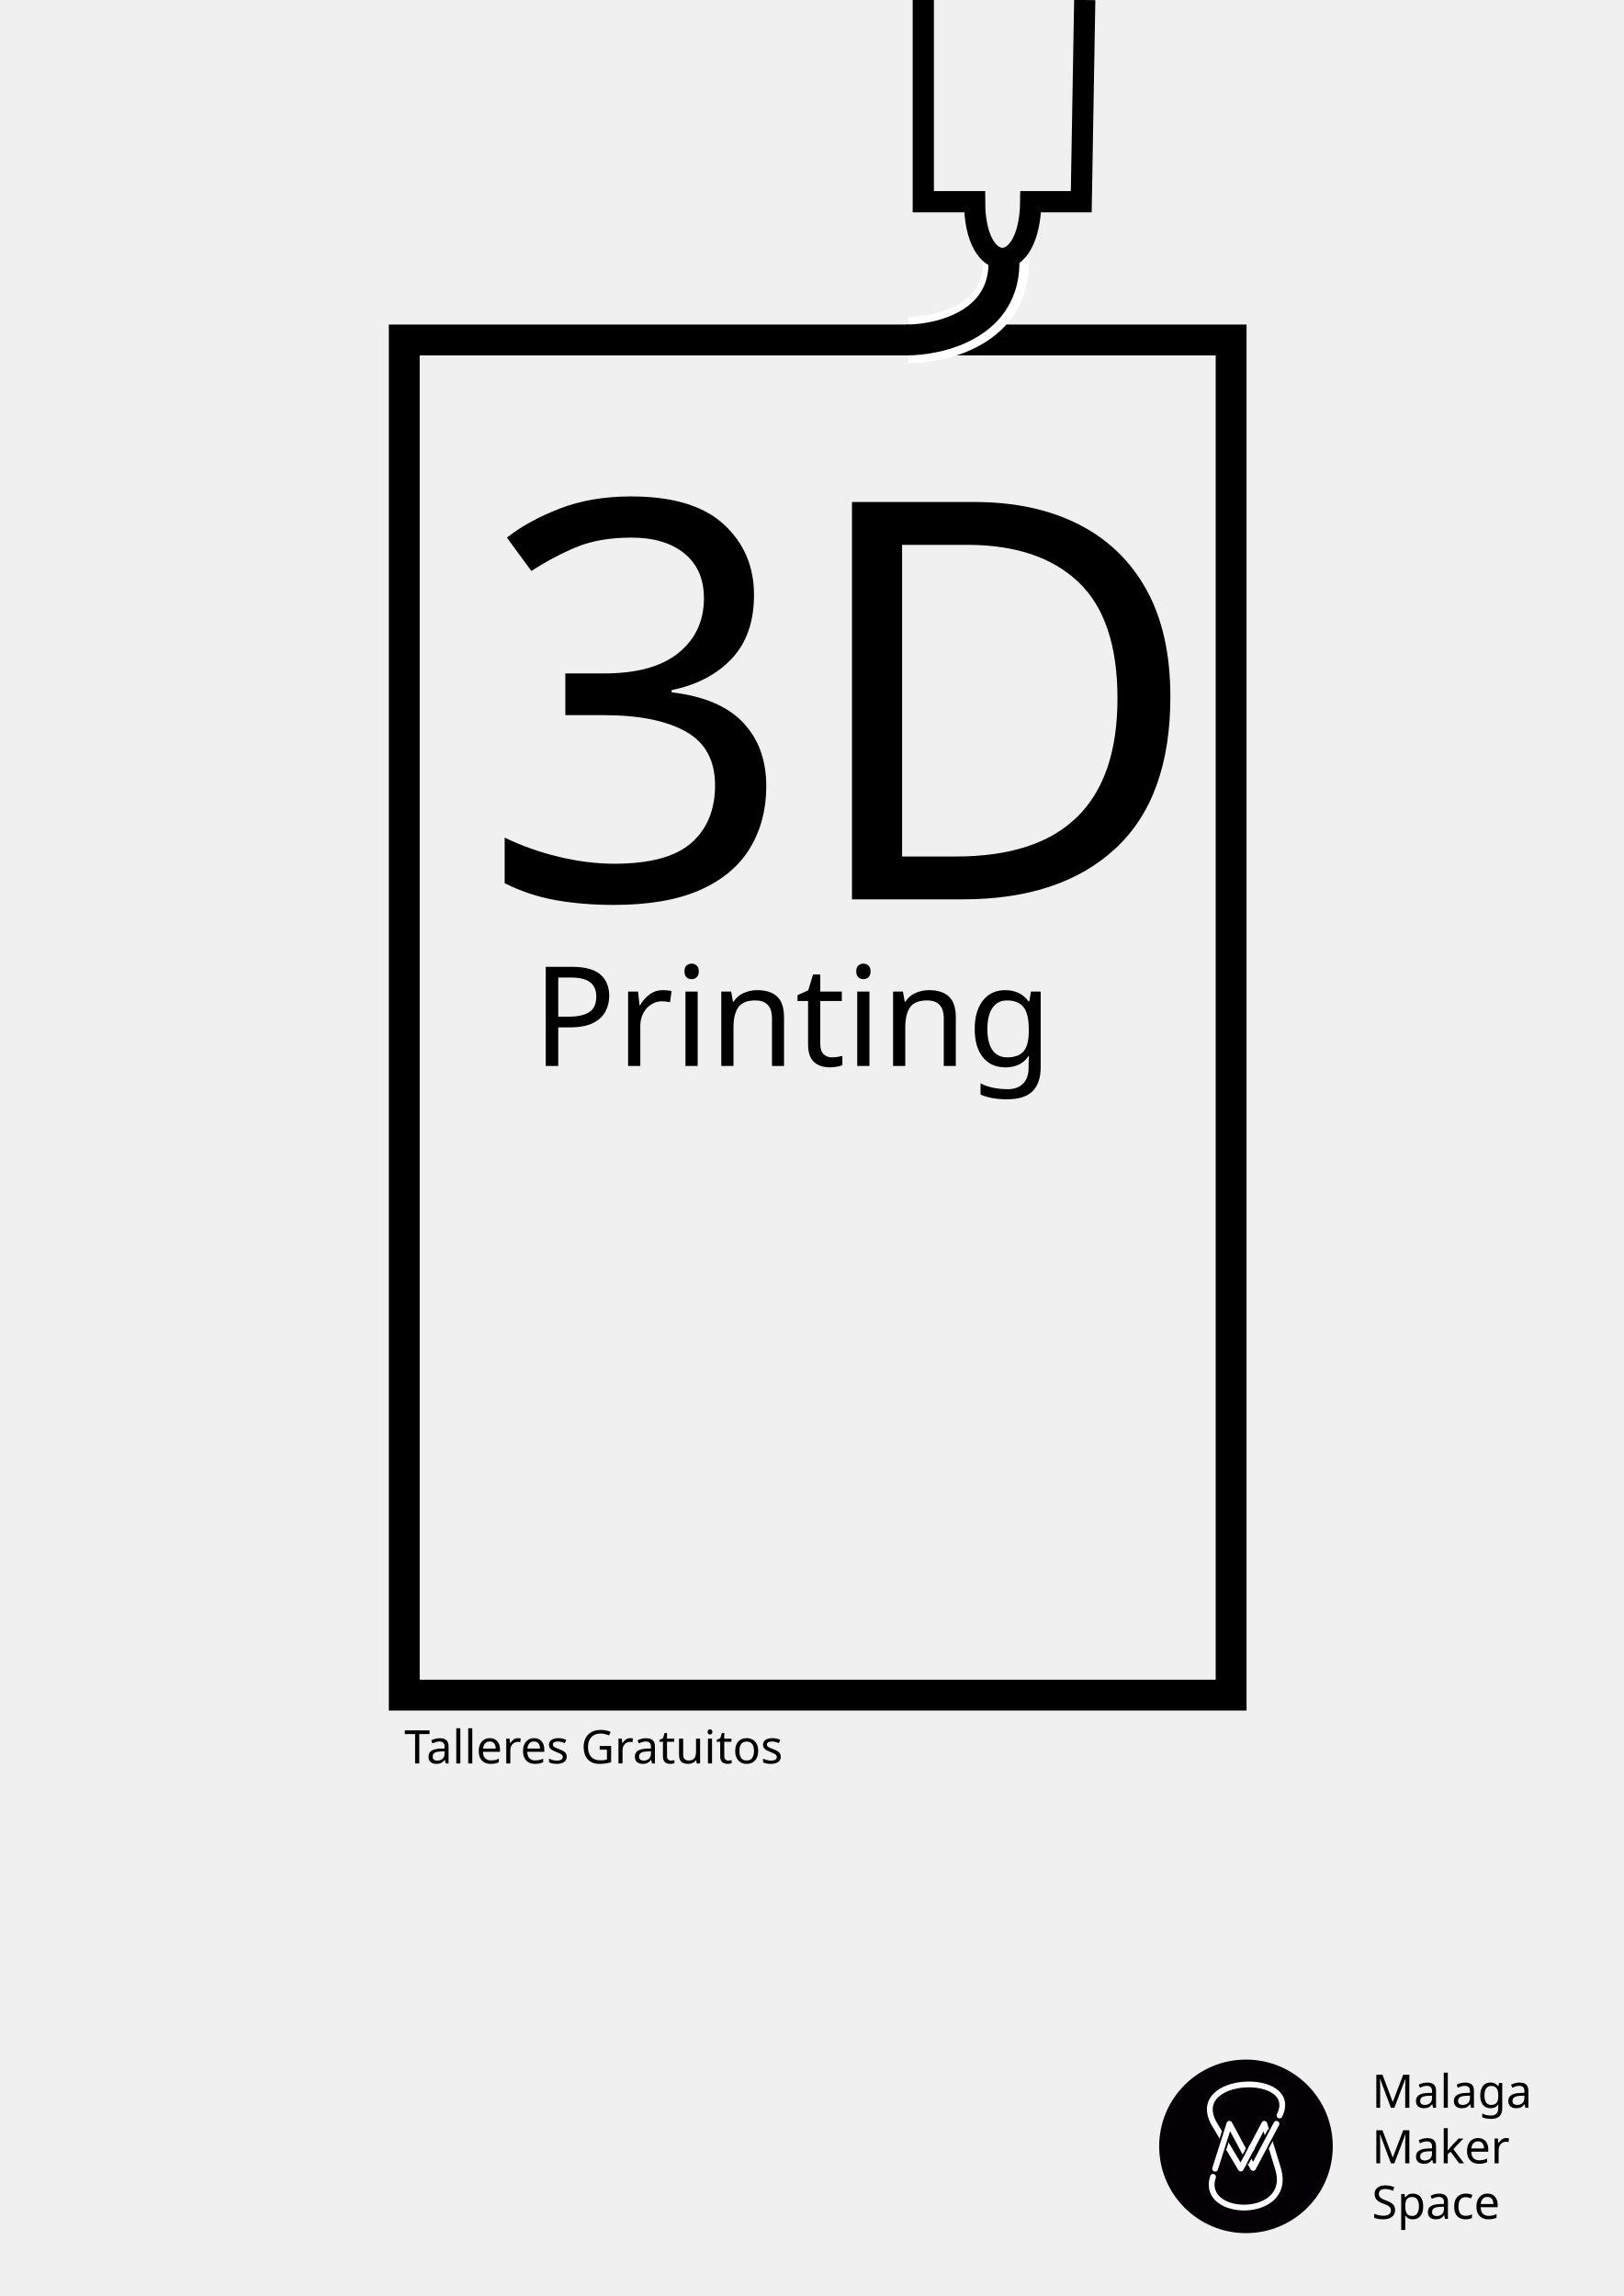
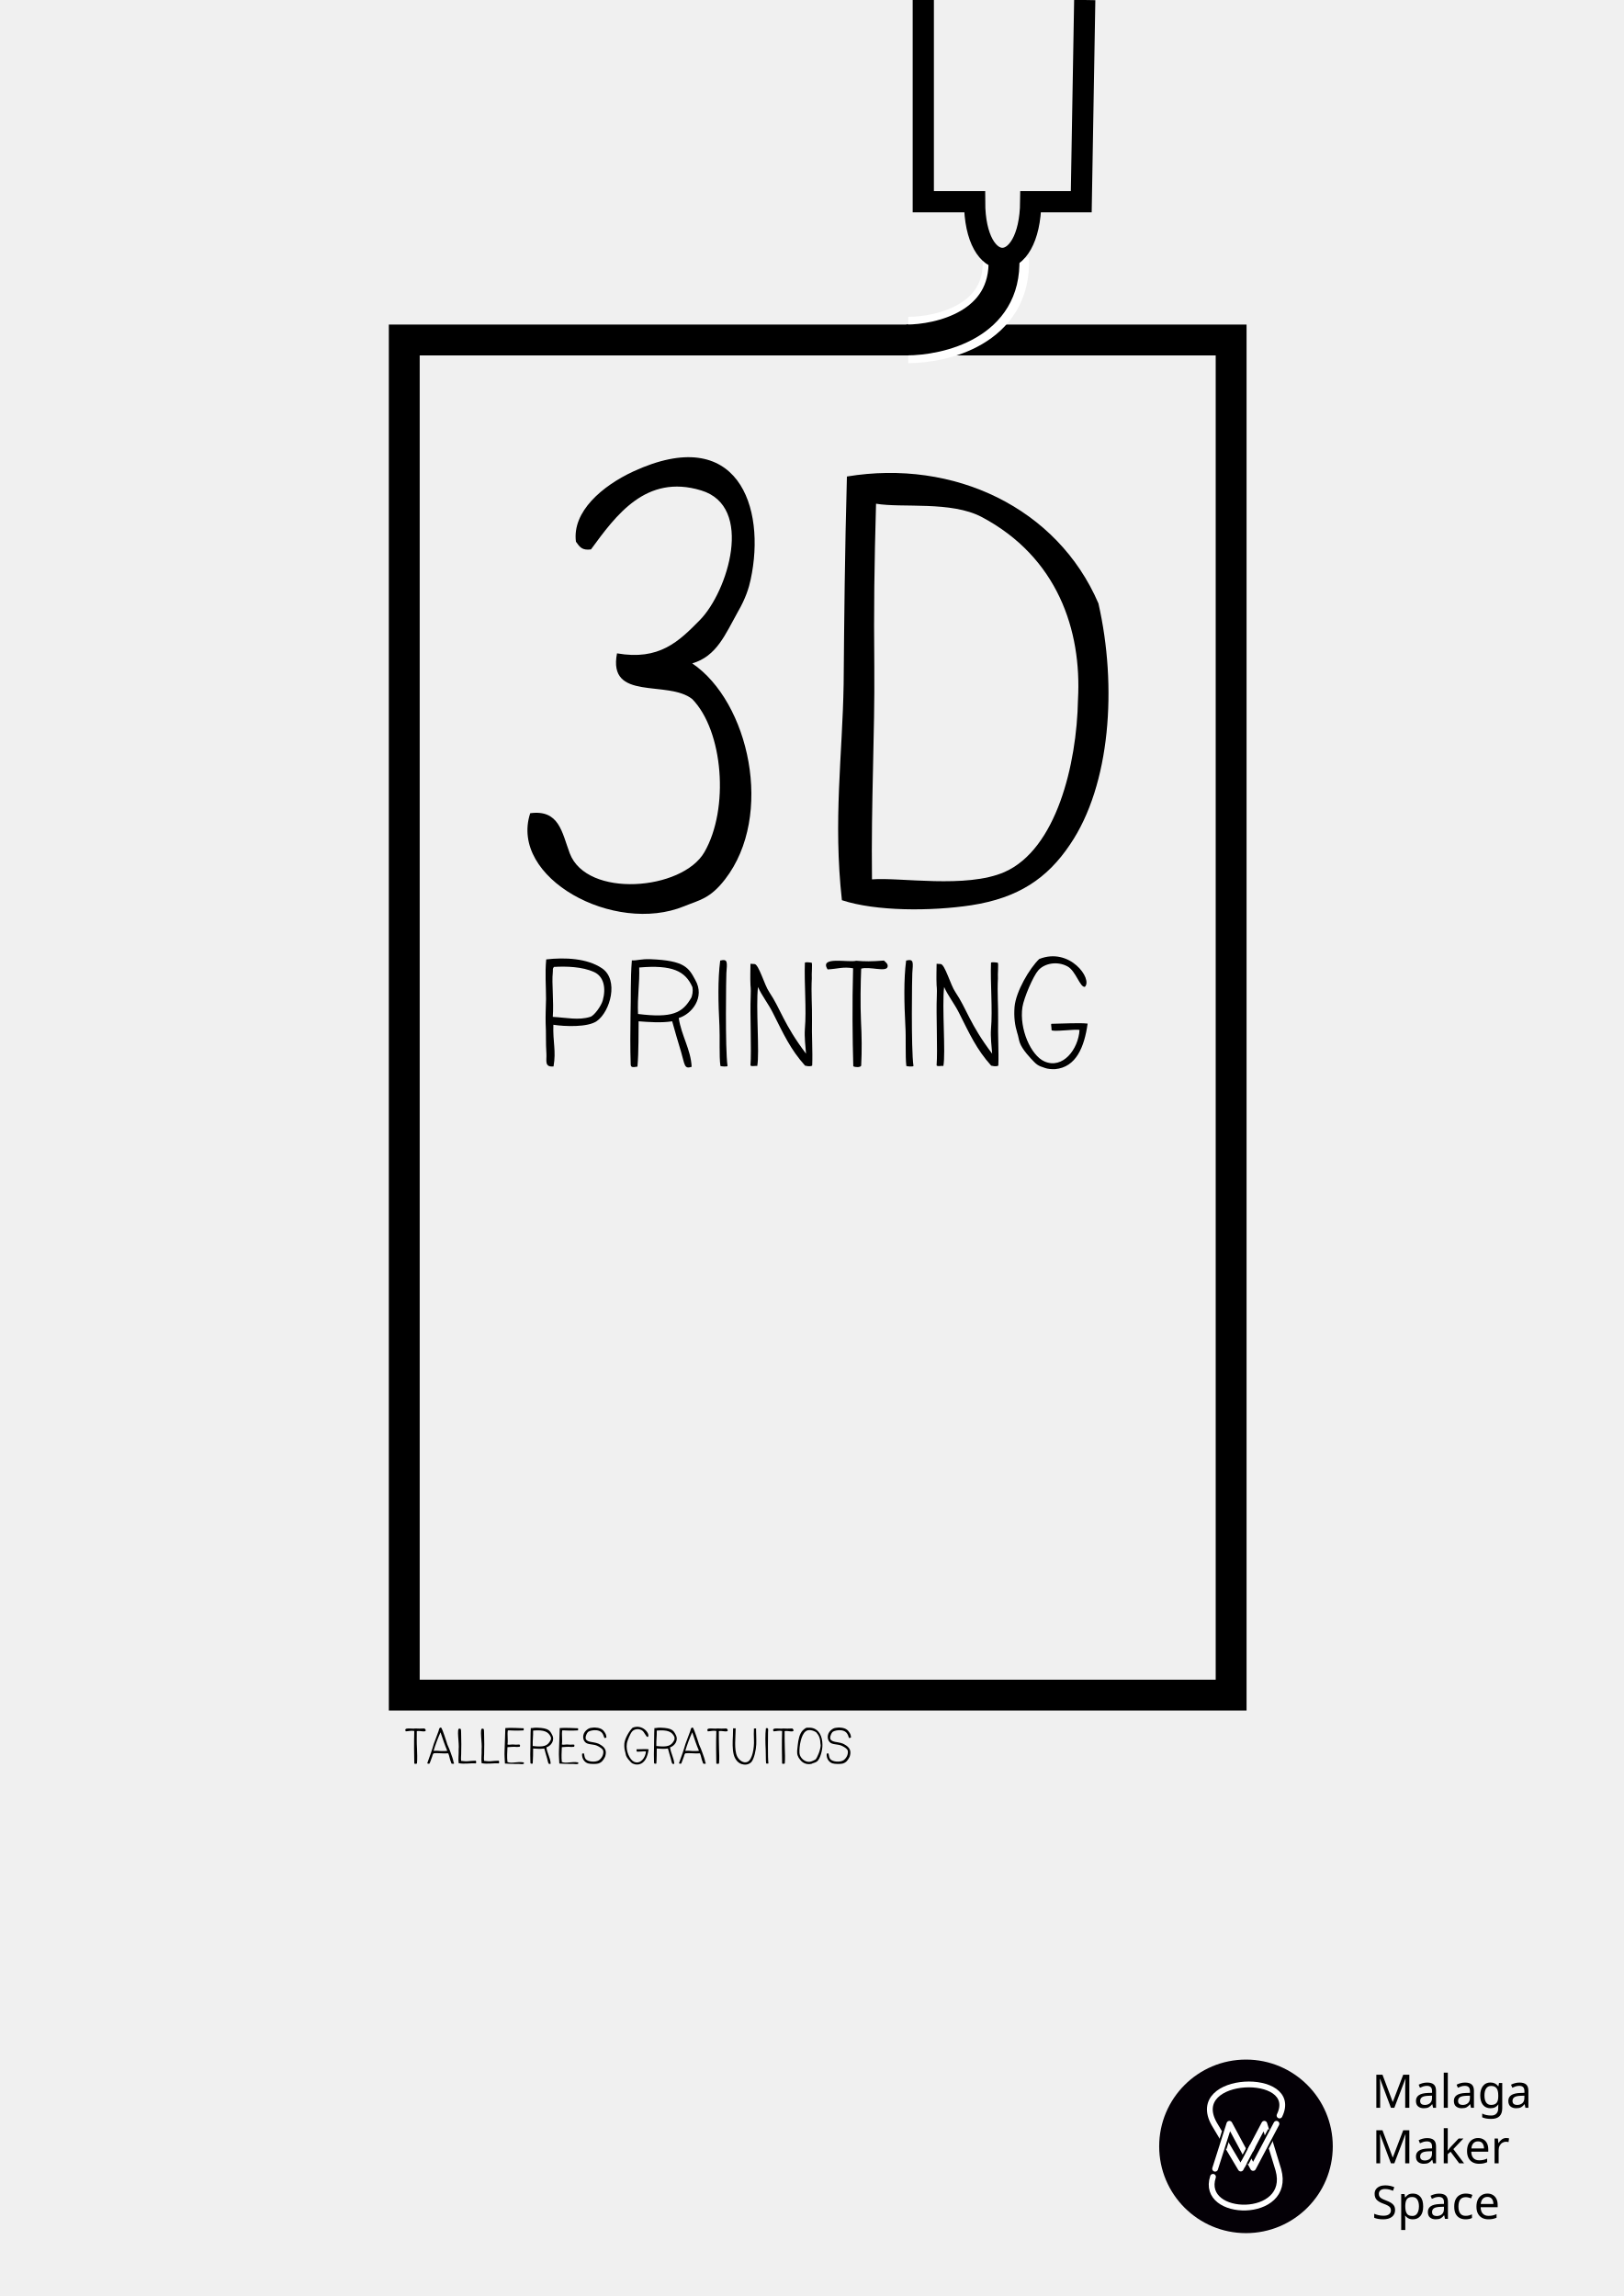
<svg xmlns="http://www.w3.org/2000/svg" version="1.1" id="Layer_1" x="0px" y="0px" viewBox="0 0 841.9 1190.6" style="enable-background:new 0 0 841.9 1190.6;" xml:space="preserve">
  <style type="text/css">
- 	.st0{font-family:'Savu-Condensed';}
- 	.st1{font-size:288.575px;}
- 	.st2{font-size:72px;}
- 	.st3{fill:none;stroke:#000000;stroke-width:16;stroke-miterlimit:10;}
- 	.st4{fill:none;stroke:#FFFFFF;stroke-width:24;stroke-miterlimit:10;}
- 	.st5{fill:none;stroke:#000000;stroke-width:11;stroke-miterlimit:10;}
- 	.st6{font-size:24px;}
- 	.st7{fill:#040006;}
- 	.st8{fill:none;stroke:#FFFFFF;stroke-width:3;stroke-linecap:round;stroke-linejoin:round;stroke-miterlimit:10;}
- 	.st9{fill:none;stroke:#000000;stroke-width:5;stroke-miterlimit:10;}
- 	.st10{fill:none;stroke:#FFFFFF;stroke-width:3;stroke-miterlimit:10;}
- 	.st11{font-family:'Crafter-Rough';}
+ 	.st0{enable-background:new    ;}
+ 	.st1{fill:none;stroke:#000000;stroke-width:16;stroke-miterlimit:10;}
+ 	.st2{fill:none;stroke:#FFFFFF;stroke-width:24;stroke-miterlimit:10;}
+ 	.st3{fill:none;stroke:#000000;stroke-width:11;stroke-miterlimit:10;}
+ 	.st4{fill:#040006;}
+ 	.st5{fill:none;stroke:#FFFFFF;stroke-width:3;stroke-linecap:round;stroke-linejoin:round;stroke-miterlimit:10;}
+ 	.st6{fill:none;stroke:#000000;stroke-width:5;stroke-miterlimit:10;}
+ 	.st7{fill:none;stroke:#FFFFFF;stroke-width:3;stroke-miterlimit:10;}
+ 	.st8{font-family:'Savu-Condensed';}
+ 	.st9{font-size:24px;}
+ 	.st10{font-family:'Crafter-Rough';}
</style>
-   <text transform="matrix(1 0 0 1 248.6682 466.3596)">
-     <tspan x="0" y="0" class="st0 st1">3D</tspan>
-     <tspan x="27.3" y="86.4" class="st0 st2">Printing</tspan>
-   </text>
-   <path class="st3" d="M480,176.3c40,0,118.3,0,158.3,0V879H209.6V176.3h261.3c17,0,52.1-7.8,50.6-42.3" />
-   <path class="st4" d="M470.9,176.3c17,0,52.1-7.8,50.6-42.3" />
-   <path class="st3" d="M469.9,176.3c17,0,52.1-7.8,50.6-42.3" />
-   <path class="st5" d="M478.7,0v104.6h26.6c0,39.2,28.7,39.2,29.1,0h26.2L562.4,0" />
-   <text transform="matrix(1 0 0 1 209.631 914.4343)" class="st0 st6">Talleres Gratuitos</text>
+   <g class="st0">
+     <path d="M375.9,456c-7.8,10.1-13.3,10.7-21.1,13.9c-36.4,15-90.9-14.7-79.9-48.2c15-2,16.4,9.8,20.5,20.8   c8.9,23.4,58.3,19.3,69.8-0.6c13-22.5,9.8-62.9-6.3-79.4c-12.7-10.1-43.9,1.4-39-23.7c21.9,3.8,32-6.1,43-17.3   c14.4-14.7,28.3-58.9,0.6-67.2c-28.6-8.7-44.2,13-57.1,30.6c-4.6,0.6-5.8-1.2-7.8-4c-2-15.6,13.6-28.9,29.7-36.4   c54.3-25.1,69,18.5,60.9,56c-0.9,4.3-2.6,9.8-6.6,16.7c-6.6,11.8-11,23.1-23.7,26.8C388.3,363.9,401.6,422.8,375.9,456z" />
+     <path d="M437.4,354.7c0.3-33.8,0.6-68.1,1.7-107.6c55.4-9.2,109.1,16.2,130.4,65.8c9.8,43,6.3,94.1-14.7,125   c-11.8,17.6-26.8,27.7-51.1,31.5c-21.1,3.2-49.6,3.2-67.2-2.6C431.9,425.4,436.8,391.6,437.4,354.7z M558.9,362.8   c2-36.1-10.7-73.9-49.9-94.7c-15.9-8.4-41.3-4.6-54.8-6.9c-0.9,31.7-1.2,55.1-0.9,84.3c0.3,35.5-1.7,69.8-1.2,110.5   c14.4-1.2,48.8,4.9,68.7-3.8C547.6,440.4,558.3,396.5,558.9,362.8z" />
+   </g>
+   <g class="st0">
+     <path d="M287,553c-4.9,0.5-3.5-3.2-3.7-6.4c-0.4-6.2-0.1-11-0.4-16c-0.1-3.6,0.1-8.7,0.2-12.5c0-7.1-0.6-13.3,0.1-20.6   c9.7-1.1,21.2-0.6,28.9,4.6c8.9,6,4.3,22.5-2.7,27.4c-4.7,3.3-16.6,2.8-22.5,1.9C286.6,540.7,288.4,544.7,287,553z M312.5,518.8   c1.8-6.4,0.6-12.5-4.6-14.8c-6-2.7-14.1-3-20.7-2.6c-0.9,1.1-0.4,1.4-0.6,2.9c-0.6,5.5,0.6,15.2,0,23c7.1,0.4,13.4,1.9,19.4,0   C308,526.8,311.7,521.7,312.5,518.8z" />
+     <path d="M358.6,553.2c-3.9,1.3-3.5-1-5.5-7.8c-1.6-5.3-3-10-4.6-15.8c-5.6,0.9-12.2,0.4-17.4,0c-0.1,5.5,0.1,15.8-0.6,23.5   c-3,0.6-3.4,0.1-3.5-1.1c-0.3-8.6-0.2-18-0.1-24.8c0.3-10.1-0.1-19.4,0.7-29.2c2.7,0.2,4.5-0.8,9.8-0.6   c17.7,0.7,19.7,4.5,23.1,10.8c5.1,8.9-1.7,17.6-8.6,19.7C353.3,537.1,358.2,544.3,358.6,553.2z M359,511.9   c-3.6-8.3-10.4-11.7-27.6-10.2c0.3,8.2-1,15-0.6,24.1c17.6,2.2,23.1-0.4,27.7-8.6C358.9,516,359.4,514.2,359,511.9z" />
+     <path d="M373,531.9c-0.6-11.5-0.9-23.9,0.4-33.8c4.1-1,3.6,0.9,3.2,6.6c-0.1,0.6-0.7,39.3,0.6,48c0.1,0.6-3.7,0.3-3.7,0   C372.8,547.6,373.3,537.9,373,531.9z" />
+     <path d="M417.4,552.6c-7.7-8.6-11.1-16.3-16.8-27.6c-2.2-4.4-5.8-9-7.6-13.2c-1.2,10.2,0.9,34.3-0.4,41c-0.6-0.3-3.6,0.5-3.5-0.5   c0.6-7.2-0.3-26.4,0.1-35.4c0.1-2.1,0.1-4.2-0.1-6c-0.2-4.4,0-7.8,0-11.1c0.1-0.1,0.8,0.1,2.1,0.1c2.2,0.1,5.2,11.1,7.6,14.5   c6,8.9,7.4,16.5,19.1,32c-0.3-3.6-0.9-8.7-0.6-12.8c0.9-10.1-0.4-23.9,0-34.3c0-0.4,1.3-0.4,3.5-0.1c0.5,0.2-0.1,6.4,0.1,8.1   c-0.4,7.8,0.2,13.8,0.1,21.7c-0.2,7.8,0.4,16.3,0.1,23.5C421,552.8,419.7,553.2,417.4,552.6z" />
+     <path d="M446.4,529.6c0.4,7.7,0.5,14.9,0.1,23c-0.4,1-3.2,0.9-4.1,0.3c-0.4-14-0.6-32.1-0.1-50.8c-5.3-0.9-7.8,0.3-13.2,0.6   c-4.6-7.1,10.9-3.4,14.8-4.5c4.9,0.4,7.6,0.4,14.4-0.1c0.9,0.9,2.2,1.7,1.9,3.2c-0.6,3-9.4-0.3-13.7,1   C446.2,509.9,446,520.6,446.4,529.6z" />
+     <path d="M469.4,531.9c-0.6-11.5-0.9-23.9,0.4-33.8c4.1-1,3.6,0.9,3.2,6.6c-0.1,0.6-0.7,39.3,0.6,48c0.1,0.6-3.7,0.3-3.7,0   C469.3,547.6,469.8,537.9,469.4,531.9z" />
+     <path d="M513.9,552.6c-7.7-8.6-11.1-16.3-16.8-27.6c-2.2-4.4-5.8-9-7.6-13.2c-1.2,10.2,0.9,34.3-0.4,41c-0.6-0.3-3.6,0.5-3.5-0.5   c0.6-7.2-0.3-26.4,0.1-35.4c0.1-2.1,0.1-4.2-0.1-6c-0.2-4.4,0-7.8,0-11.1c0.1-0.1,0.8,0.1,2.1,0.1c2.2,0.1,5.2,11.1,7.6,14.5   c6,8.9,7.4,16.5,19.1,32c-0.3-3.6-0.9-8.7-0.6-12.8c0.9-10.1-0.4-23.9,0-34.3c0-0.4,1.3-0.4,3.5-0.1c0.5,0.2-0.1,6.4,0.1,8.1   c-0.4,7.8,0.2,13.8,0.1,21.7c-0.2,7.8,0.4,16.3,0.1,23.5C517.5,552.8,516.2,553.2,513.9,552.6z" />
+     <path d="M553.4,501.1c-5.4-2.9-12-1.5-15.1,2.1c-2.6,2.9-7.4,14.1-8.2,19c-1.7,11.4,4.4,25.1,11.4,28.2c9.5,4.2,17.6-6.3,18.2-16.3   c-2.1-0.6-14.5,1.2-14.5,0c0-1.8-0.5-3.2,0-3.2c5.8-0.1,14.8-0.6,18.7-0.1c-1.7,12.2-6,22.6-16.8,23.6c-1.7,0.1-4-0.1-5.3-0.6   c-1.1-0.5-3.3-0.7-5.5-3c-1.8-1.8-6.4-6.6-7.6-10.2c-0.5-1.4-0.7-3.3-1.3-5c-1.2-3.9-1.8-8.1-1.4-13.4c0.7-8.1,7.8-20.1,12.8-24.9   c15.8-6.3,27.8,10.3,23.7,14.4C560,512.3,557.8,503.4,553.4,501.1z" />
+   </g>
+   <path class="st1" d="M480,176.3c40,0,118.3,0,158.3,0V879H209.6V176.3h261.3c17,0,52.1-7.8,50.6-42.3" />
+   <path class="st2" d="M470.9,176.3c17,0,52.1-7.8,50.6-42.3" />
+   <path class="st1" d="M469.9,176.3c17,0,52.1-7.8,50.6-42.3" />
+   <path class="st3" d="M478.7,0v104.6h26.6c0,39.2,28.7,39.2,29.1,0h26.2L562.4,0" />
+   <g class="st0">
+     <path d="M216.2,906.7c0.1,2.6,0.2,5,0,7.7c-0.1,0.3-1.1,0.3-1.4,0.1c-0.1-4.7-0.2-10.7,0-16.9c-1.8-0.3-2.6,0.1-4.4,0.2   c-1.5-2.4,3.6-1.1,4.9-1.5c1.6,0.1,2.5,0.1,4.8,0c0.3,0.3,0.7,0.6,0.6,1.1c-0.2,1-3.1-0.1-4.6,0.3   C216.1,900.2,216,903.7,216.2,906.7z" />
+     <path d="M234.1,914.5c-0.1-0.2-0.1-0.1-0.3-0.8c-0.7-1.6-0.7-2.9-1.4-4.5c-2.6,0.2-5.8-0.3-7.6,0c-0.6,0.6-0.6,1.6-1,2.4   c-0.1,0.2-1,2.9-1.1,2.9c-0.3,0.2-1.1,0-1.2-0.1c1.1-3,2.6-7.2,3.4-10.1c0.1-0.3,1.6-4.2,2.5-6.7c0.2-0.6,0.2-1.8,1.3-1.8   c1.1,1.7,2.4,6.5,2.8,7.4c0.4,1.8,1.2,2.8,2.1,5.5c0.6,1.8,1.2,3.1,1.5,4.8c0,0.4,0.8,1.2-0.2,1.1   C234.5,914.6,234.3,914.6,234.1,914.5z M224.8,907.9c2.4-0.2,3.1,0.2,4.9,0.1c0.4,0,1.8,0,2.2-0.1c-1.3-3-2.4-6.3-3.5-9.6   C227,901.4,225.8,904.6,224.8,907.9z" />
+     <path d="M237.8,914.3c-0.3-2.3,0.1-4.6,0-7.2c0.4-3-1.2-11.1,0.4-10.7c1.1-0.2,0.8,1.2,0.9,3.5c0.1,3.1,0.1,5.9,0,9.8   c0,0.9-0.2,2.1,0,3.4c1.3,0.1,2.2,0.3,3.3,0.2c1.4-0.1,2.5-0.3,4.3-0.3c0.1,0.2,0.4,1,0,1.4C243.9,914.2,240.8,914.9,237.8,914.3z" />
+     <path d="M249.7,914.3c-0.3-2.3,0.1-4.6,0-7.2c0.4-3-1.2-11.1,0.4-10.7c1.1-0.2,0.8,1.2,0.9,3.5c0.1,3.1,0.1,5.9,0,9.8   c0,0.9-0.2,2.1,0,3.4c1.3,0.1,2.2,0.3,3.3,0.2c1.4-0.1,2.5-0.3,4.3-0.3c0.1,0.2,0.4,1,0,1.4C255.8,914.2,252.7,914.9,249.7,914.3z" />
+     <path d="M269,914.7c-2.5,0-4.9,0-7.2-0.2c-0.1-2.1-0.3-4.3-0.2-6.5c0.1-3.7,0.3-7.1,0.4-11.9c2.9-0.3,8.1,0.1,9.5,0.1   c0,0,0.1,0.8,0,1.1c-4.3,0.3-7.5-0.1-8.2,0c-0.4,2.1,0.2,5.1-0.2,7.3c0.7,0.3,1.6,0,2.6,0c0.5,0,1.2,0.1,1.8,0.1   c1.1,0,2.3-0.3,2.1,0.4c0.1,1.1-0.7,0.6-1.5,0.8c-2.1-0.2-2.9,0-5,0.1c-0.1,2.2-0.3,5.4,0,7.7c2.4,0.9,5-0.4,8.5,0.2   c0,0.2,0,0.6,0,0.7C270.8,915,269.9,914.7,269,914.7z" />
+     <path d="M285.5,914.6c-1.3,0.4-1.2-0.3-1.8-2.6c-0.5-1.8-1-3.3-1.5-5.3c-1.9,0.3-4.1,0.1-5.8,0c0,1.8,0,5.3-0.2,7.8   c-1,0.2-1.1,0-1.2-0.4c-0.1-2.9-0.1-6,0-8.3c0.1-3.4,0-6.5,0.2-9.7c0.9,0.1,1.5-0.3,3.3-0.2c5.9,0.2,6.6,1.5,7.7,3.6   c1.7,3-0.6,5.9-2.9,6.6C283.7,909.2,285.4,911.6,285.5,914.6z M285.6,900.8c-1.2-2.8-3.5-3.9-9.2-3.4c0.1,2.7-0.3,5-0.2,8   c5.9,0.7,7.7-0.1,9.2-2.9C285.6,902.2,285.8,901.6,285.6,900.8z" />
+     <path d="M297.2,914.7c-2.5,0-4.9,0-7.2-0.2c-0.1-2.1-0.3-4.3-0.2-6.5c0.1-3.7,0.3-7.1,0.4-11.9c2.9-0.3,8.1,0.1,9.5,0.1   c0,0,0.1,0.8,0,1.1c-4.3,0.3-7.5-0.1-8.2,0c-0.4,2.1,0.2,5.1-0.2,7.3c0.7,0.3,1.6,0,2.6,0c0.5,0,1.2,0.1,1.8,0.1   c1.1,0,2.3-0.3,2.1,0.4c0.1,1.1-0.7,0.6-1.5,0.8c-2.1-0.2-2.9,0-5,0.1c-0.1,2.2-0.3,5.4,0,7.7c2.4,0.9,5-0.4,8.5,0.2   c0,0.2,0,0.6,0,0.7C299,915,298.1,914.7,297.2,914.7z" />
+     <path d="M312.5,899.1c-1.8-3.1-7.3-1.7-7.8-0.8c-0.7,0.8-1.5,2.9-0.8,3.8c1,1.3,3.5,1.2,5.2,1.7c0.4,0.1,1.2,0.4,1.2,0.4   c2.3,1.2,4.8,2.7,3.4,6.8c-1,2-1.9,3-3.6,3.5c-1.1,0.3-4,0.3-5.3-0.1c-1.8-0.6-3.2-2.5-3-5c0.2-0.1,0.6-0.2,0.9-0.2   c0.4,1,0.2,1.9,0.9,2.9c1.2,1.6,5.2,1.8,6.9,0.7c1.2-0.8,2.5-2.6,2.3-4.7c-0.1-1.2-2.1-2.4-3.6-3c-2-0.7-4.6-0.4-5.8-1.7   c-1.5-1.5-1.4-4.3,0.4-6c1-0.9,1.7-1.4,3.3-1.5c0.4,0,0.9-0.1,1.1-0.1c2.1,0.1,4,0.5,5.1,2.2c0.7,0.9,1.1,1.8,1.1,3   c-0.4,0.2-0.7,0.2-0.9,0.3C313.1,900.9,313,900,312.5,899.1z" />
+     <path d="M332.7,897.2c-1.8-1-4-0.5-5,0.7c-0.9,1-2.5,4.7-2.7,6.3c-0.6,3.8,1.5,8.4,3.8,9.4c3.2,1.4,5.9-2.1,6.1-5.4   c-0.7-0.2-4.8,0.4-4.8,0c0-0.6-0.2-1.1,0-1.1c1.9,0,4.9-0.2,6.2,0c-0.6,4.1-2,7.5-5.6,7.9c-0.6,0-1.3,0-1.8-0.2   c-0.4-0.2-1.1-0.2-1.8-1c-0.6-0.6-2.1-2.2-2.5-3.4c-0.2-0.5-0.2-1.1-0.4-1.7c-0.4-1.3-0.6-2.7-0.5-4.5c0.2-2.7,2.6-6.7,4.3-8.3   c5.3-2.1,9.3,3.4,7.9,4.8C334.9,900.9,334.2,898,332.7,897.2z" />
+     <path d="M349.6,914.6c-1.3,0.4-1.2-0.3-1.8-2.6c-0.5-1.8-1-3.3-1.5-5.3c-1.9,0.3-4.1,0.1-5.8,0c0,1.8,0,5.3-0.2,7.8   c-1,0.2-1.1,0-1.2-0.4c-0.1-2.9-0.1-6,0-8.3c0.1-3.4,0-6.5,0.2-9.7c0.9,0.1,1.5-0.3,3.3-0.2c5.9,0.2,6.6,1.5,7.7,3.6   c1.7,3-0.6,5.9-2.9,6.6C347.8,909.2,349.4,911.6,349.6,914.6z M349.7,900.8c-1.2-2.8-3.5-3.9-9.2-3.4c0.1,2.7-0.3,5-0.2,8   c5.9,0.7,7.7-0.1,9.2-2.9C349.7,902.2,349.8,901.6,349.7,900.8z" />
+     <path d="M364.6,914.5c-0.1-0.2-0.1-0.1-0.3-0.8c-0.7-1.6-0.7-2.9-1.4-4.5c-2.6,0.2-5.8-0.3-7.6,0c-0.6,0.6-0.6,1.6-1,2.4   c-0.1,0.2-1,2.9-1.1,2.9c-0.3,0.2-1.1,0-1.2-0.1c1.1-3,2.6-7.2,3.4-10.1c0.1-0.3,1.6-4.2,2.5-6.7c0.2-0.6,0.2-1.8,1.3-1.8   c1.1,1.7,2.4,6.5,2.8,7.4c0.4,1.8,1.2,2.8,2.1,5.5c0.6,1.8,1.2,3.1,1.5,4.8c0,0.4,0.8,1.2-0.2,1.1   C365,914.6,364.8,914.6,364.6,914.5z M355.3,907.9c2.4-0.2,3.1,0.2,4.9,0.1c0.4,0,1.8,0,2.2-0.1c-1.3-3-2.4-6.3-3.5-9.6   C357.5,901.4,356.3,904.6,355.3,907.9z" />
+     <path d="M372.8,906.7c0.1,2.6,0.2,5,0,7.7c-0.1,0.3-1.1,0.3-1.4,0.1c-0.1-4.7-0.2-10.7,0-16.9c-1.8-0.3-2.6,0.1-4.4,0.2   c-1.5-2.4,3.6-1.1,4.9-1.5c1.6,0.1,2.5,0.1,4.8,0c0.3,0.3,0.7,0.6,0.6,1.1c-0.2,1-3.1-0.1-4.6,0.3   C372.7,900.2,372.7,903.7,372.8,906.7z" />
+     <path d="M381.4,896.8c0,3.9-0.9,10.5,0.8,14c0.9,1.9,3.3,3.8,5.4,2.8c2.5-1.2,3.5-7.2,3.3-11.4c-0.1-1.8-0.1-4.3,0-5.9   c1.3,0.2,1.1-0.5,1.1,0.5c0,1.9,0.2,5.4,0.1,7.7c-0.1,3-1.1,7.2-2.3,8.9c-0.7,1-2.3,1.9-4.2,1.6c-2.9-0.3-4.6-2.8-5.2-5.2   c-0.7-2.9-0.6-6.2-0.4-9.8c0.1-1.8,0-2.9,0.1-3.8C381.6,896.5,381.4,895.7,381.4,896.8z" />
+     <path d="M397,907.5c-0.2-3.8-0.3-8,0.1-11.3c1.4-0.3,1.2,0.3,1.1,2.2c0,0.2-0.2,13.1,0.2,16c0,0.2-1.2,0.1-1.2,0   C397,912.7,397.1,909.5,397,907.5z" />
+     <path d="M406.9,906.7c0.1,2.6,0.2,5,0,7.7c-0.1,0.3-1.1,0.3-1.4,0.1c-0.1-4.7-0.2-10.7,0-16.9c-1.8-0.3-2.6,0.1-4.4,0.2   c-1.5-2.4,3.6-1.1,4.9-1.5c1.6,0.1,2.5,0.1,4.8,0c0.3,0.3,0.7,0.6,0.6,1.1c-0.2,1-3.1-0.1-4.6,0.3   C406.8,900.2,406.8,903.7,406.9,906.7z" />
+     <path d="M423.6,913.4c-0.6,0.4-0.8,0.5-1.7,0.8c-0.6,0.1-1.1,0.5-1.4,0.5c-2.8,0.5-4.8-0.9-5.8-2.4c-0.2-0.3-0.4-0.5-0.6-0.8   c-0.2-0.3-0.3-0.8-0.5-1.1c-0.6-1.5-0.2-3.5,0-5.4c0.3-2.7,0.8-5.8,2.6-7.7c0.6-0.6,1.5-1.3,2.1-1.4c0.9-0.1,2.3,0,3,0.2   c3.4,0.8,5.1,4.4,5.1,8.6C426.5,907.3,425.3,912.1,423.6,913.4z M419.7,913.6c0.9,0,3-1.1,3.1-1.2c0.9-0.8,2.7-5.2,2.7-7.5   c0-0.2-0.1-0.2-0.1-0.5c-0.1-2.8-0.7-4.4-2.2-6.1c-1.3-0.9-4-1.8-5.5-0.5c-2.3,1.7-3.4,7.6-3.2,11.3   C414.7,911.5,417.2,913.8,419.7,913.6z" />
+     <path d="M439.3,899.1c-1.8-3.1-7.3-1.7-7.8-0.8c-0.7,0.8-1.5,2.9-0.8,3.8c1,1.3,3.5,1.2,5.2,1.7c0.4,0.1,1.2,0.4,1.2,0.4   c2.3,1.2,4.8,2.7,3.4,6.8c-1,2-1.9,3-3.6,3.5c-1.1,0.3-4,0.3-5.3-0.1c-1.8-0.6-3.2-2.5-3-5c0.2-0.1,0.6-0.2,0.9-0.2   c0.4,1,0.2,1.9,0.9,2.9c1.2,1.6,5.2,1.8,6.9,0.7c1.2-0.8,2.5-2.6,2.3-4.7c-0.1-1.2-2.1-2.4-3.6-3c-2-0.7-4.6-0.4-5.8-1.7   c-1.5-1.5-1.4-4.3,0.4-6c1-0.9,1.7-1.4,3.3-1.5c0.4,0,0.9-0.1,1.1-0.1c2.1,0.1,4,0.5,5.1,2.2c0.7,0.9,1.1,1.8,1.1,3   c-0.4,0.2-0.7,0.2-0.9,0.3C439.9,900.9,439.9,900,439.3,899.1z" />
+   </g>
  <g>
-     <circle class="st7" cx="646" cy="1113" r="45" />
-     <path class="st8" d="M663.4,1097c11.2-23-48.2-21.2-33.9,4.3l13.8,23.2l12.2-23.2l7.3,23.9c7.2,25.8-40.9,25.1-33.9,3.6" />
-     <line class="st9" x1="635.9" y1="1105.9" x2="633.5" y2="1113.7" />
-     <line class="st9" x1="659.7" y1="1105.2" x2="655.7" y2="1112.8" />
-     <polyline class="st8" points="661.8,1101.3 649.7,1124.2 637.4,1101.3 630,1124.6  " />
-     <line class="st9" x1="648.3" y1="1115" x2="645.1" y2="1121.1" />
-     <line class="st10" x1="644" y1="1123.1" x2="649.4" y2="1112.9" />
-     <text transform="matrix(1 0 0 1 711.259 1093)">
-       <tspan x="0" y="0" class="st0 st6">Malaga</tspan>
-       <tspan x="0" y="28.8" class="st11 st6">Maker</tspan>
-       <tspan x="0" y="57.6" class="st0 st6">Space</tspan>
-     </text>
+     <circle class="st4" cx="646" cy="1113" r="45" />
+     <path class="st5" d="M663.4,1097c11.2-23-48.2-21.2-33.9,4.3l13.8,23.2l12.2-23.2l7.3,23.9c7.2,25.8-40.9,25.1-33.9,3.6" />
+     <line class="st6" x1="635.9" y1="1105.9" x2="633.5" y2="1113.7" />
+     <line class="st6" x1="659.7" y1="1105.2" x2="655.7" y2="1112.8" />
+     <polyline class="st5" points="661.8,1101.3 649.7,1124.2 637.4,1101.3 630,1124.6  " />
+     <line class="st6" x1="648.3" y1="1115" x2="645.1" y2="1121.1" />
+     <line class="st7" x1="644" y1="1123.1" x2="649.4" y2="1112.9" />
+     <text transform="matrix(1 0 0 1 711.259 1093)" class="st8 st9">Malaga</text>
+     <text transform="matrix(1 0 0 1 711.259 1121.8)" class="st10 st9">Maker</text>
+     <text transform="matrix(1 0 0 1 711.259 1150.6)" class="st8 st9">Space</text>
  </g>
</svg>
